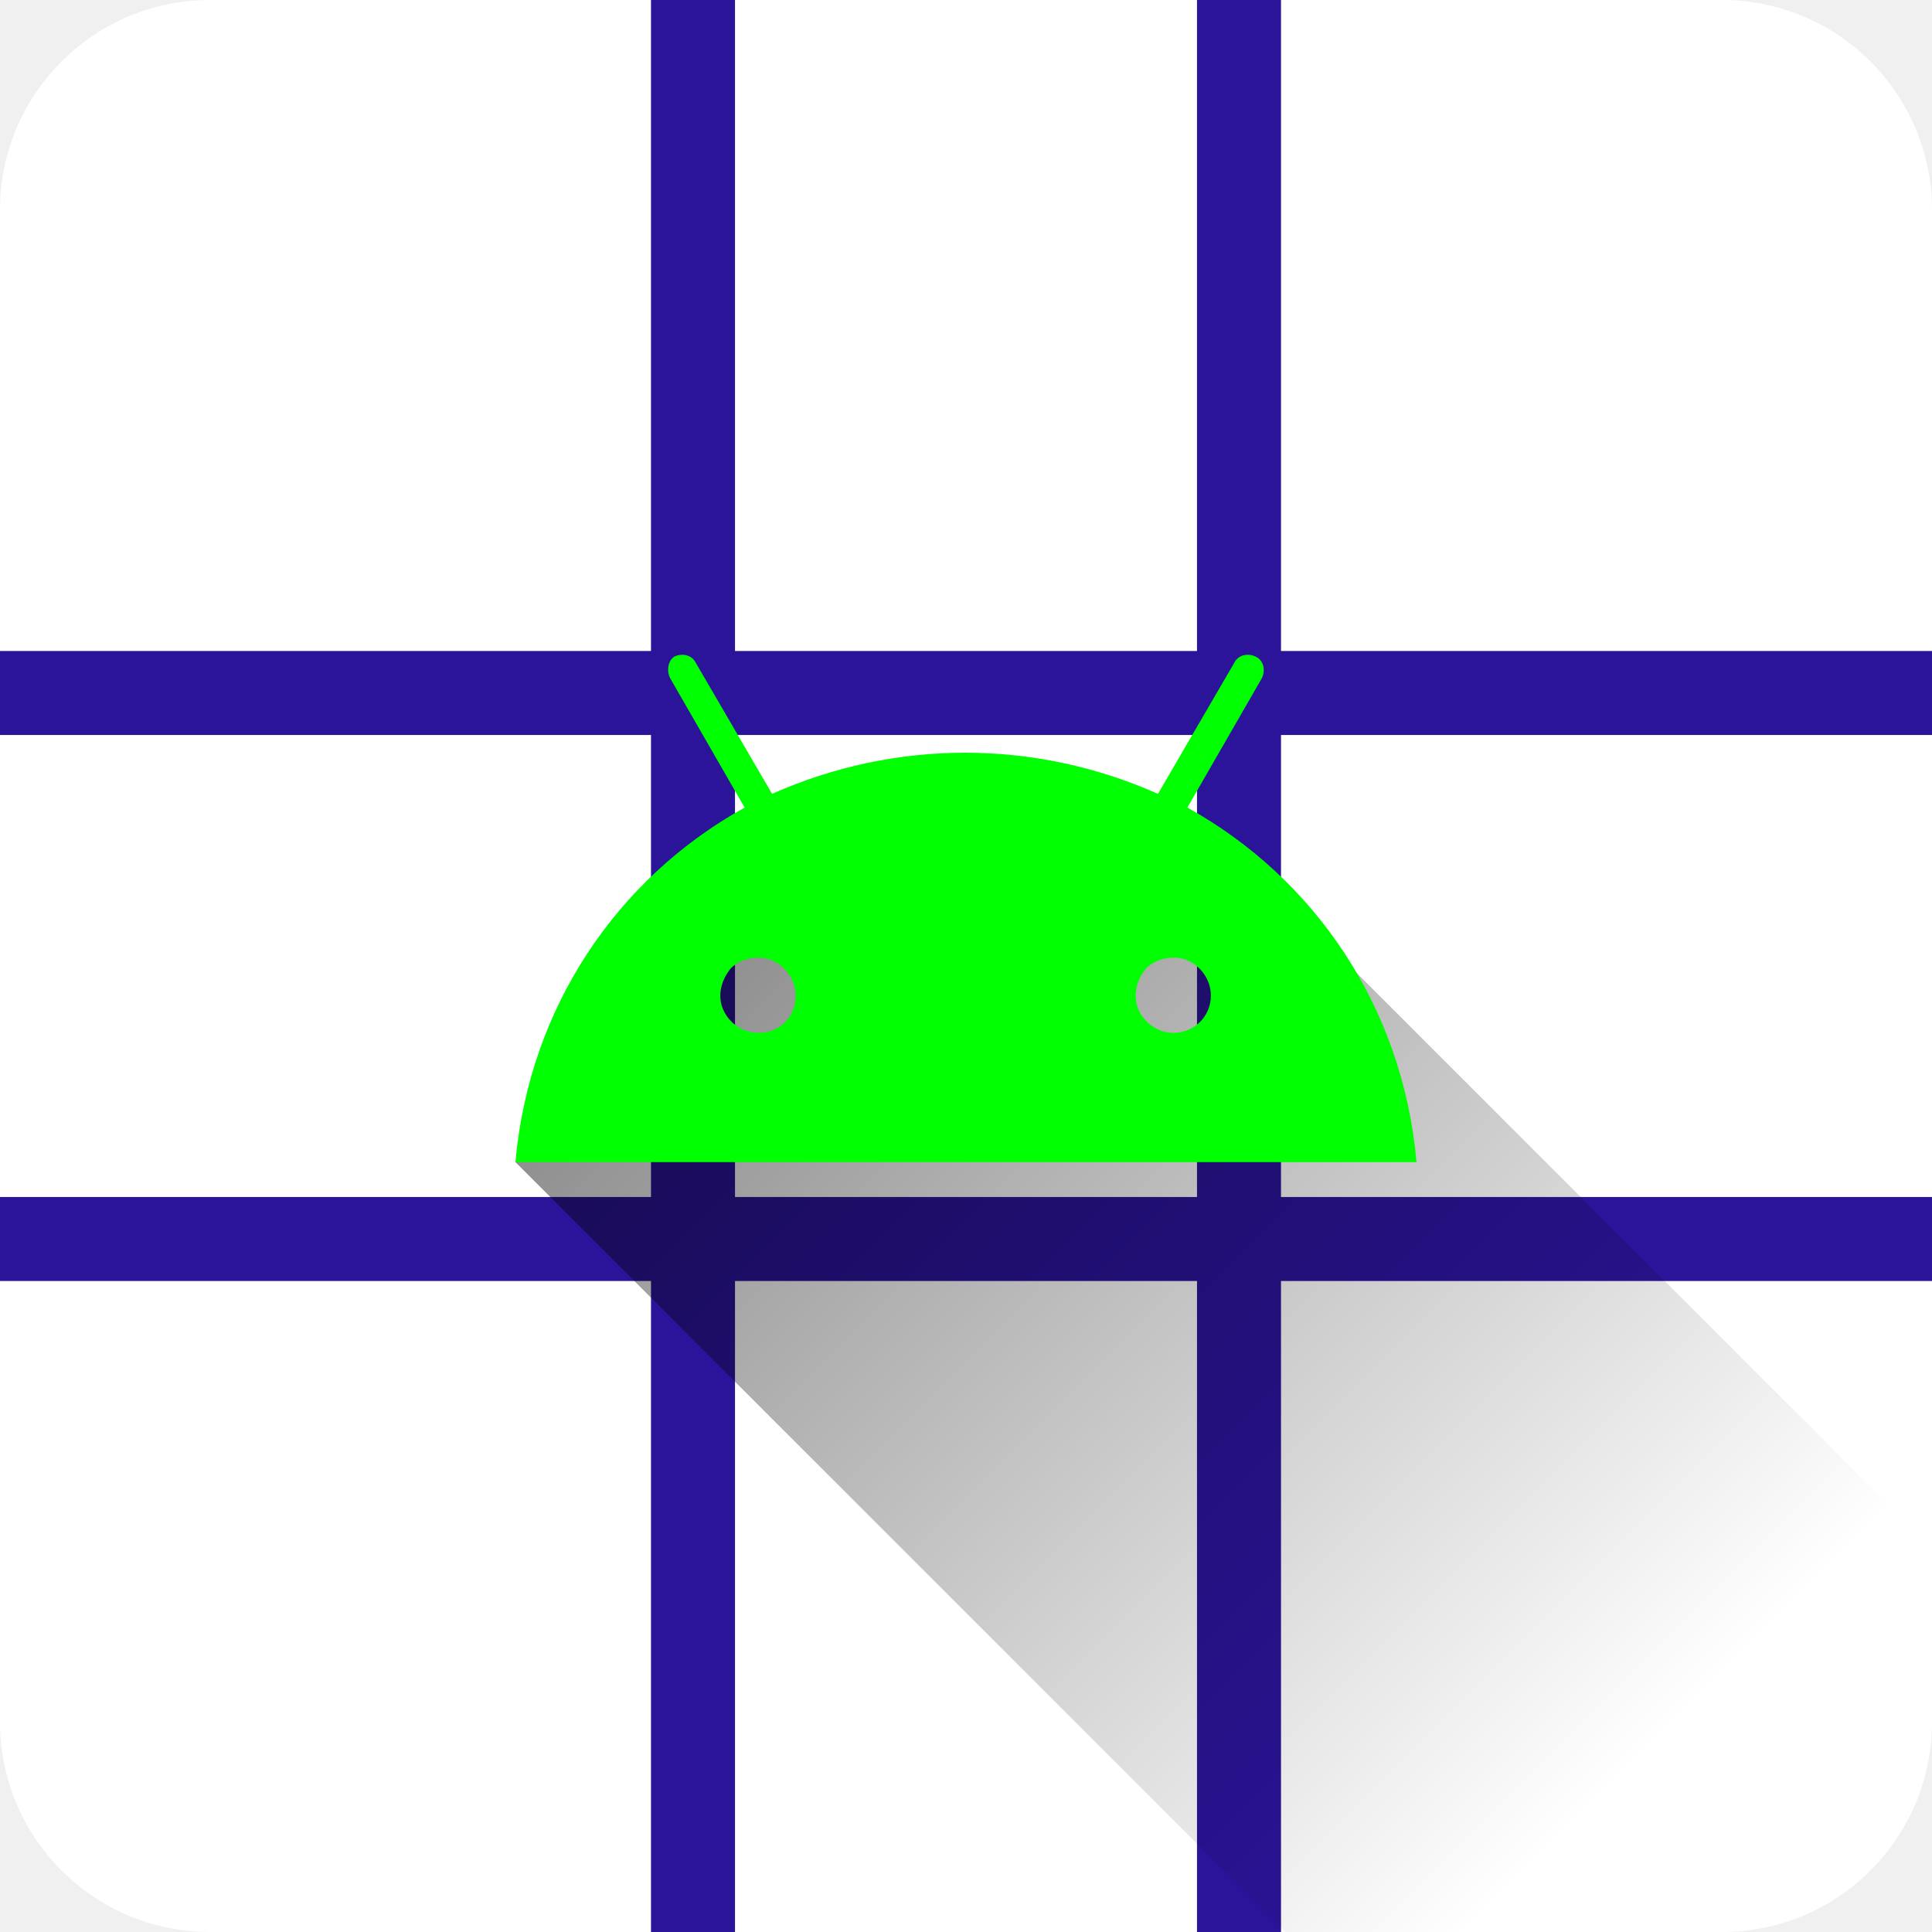
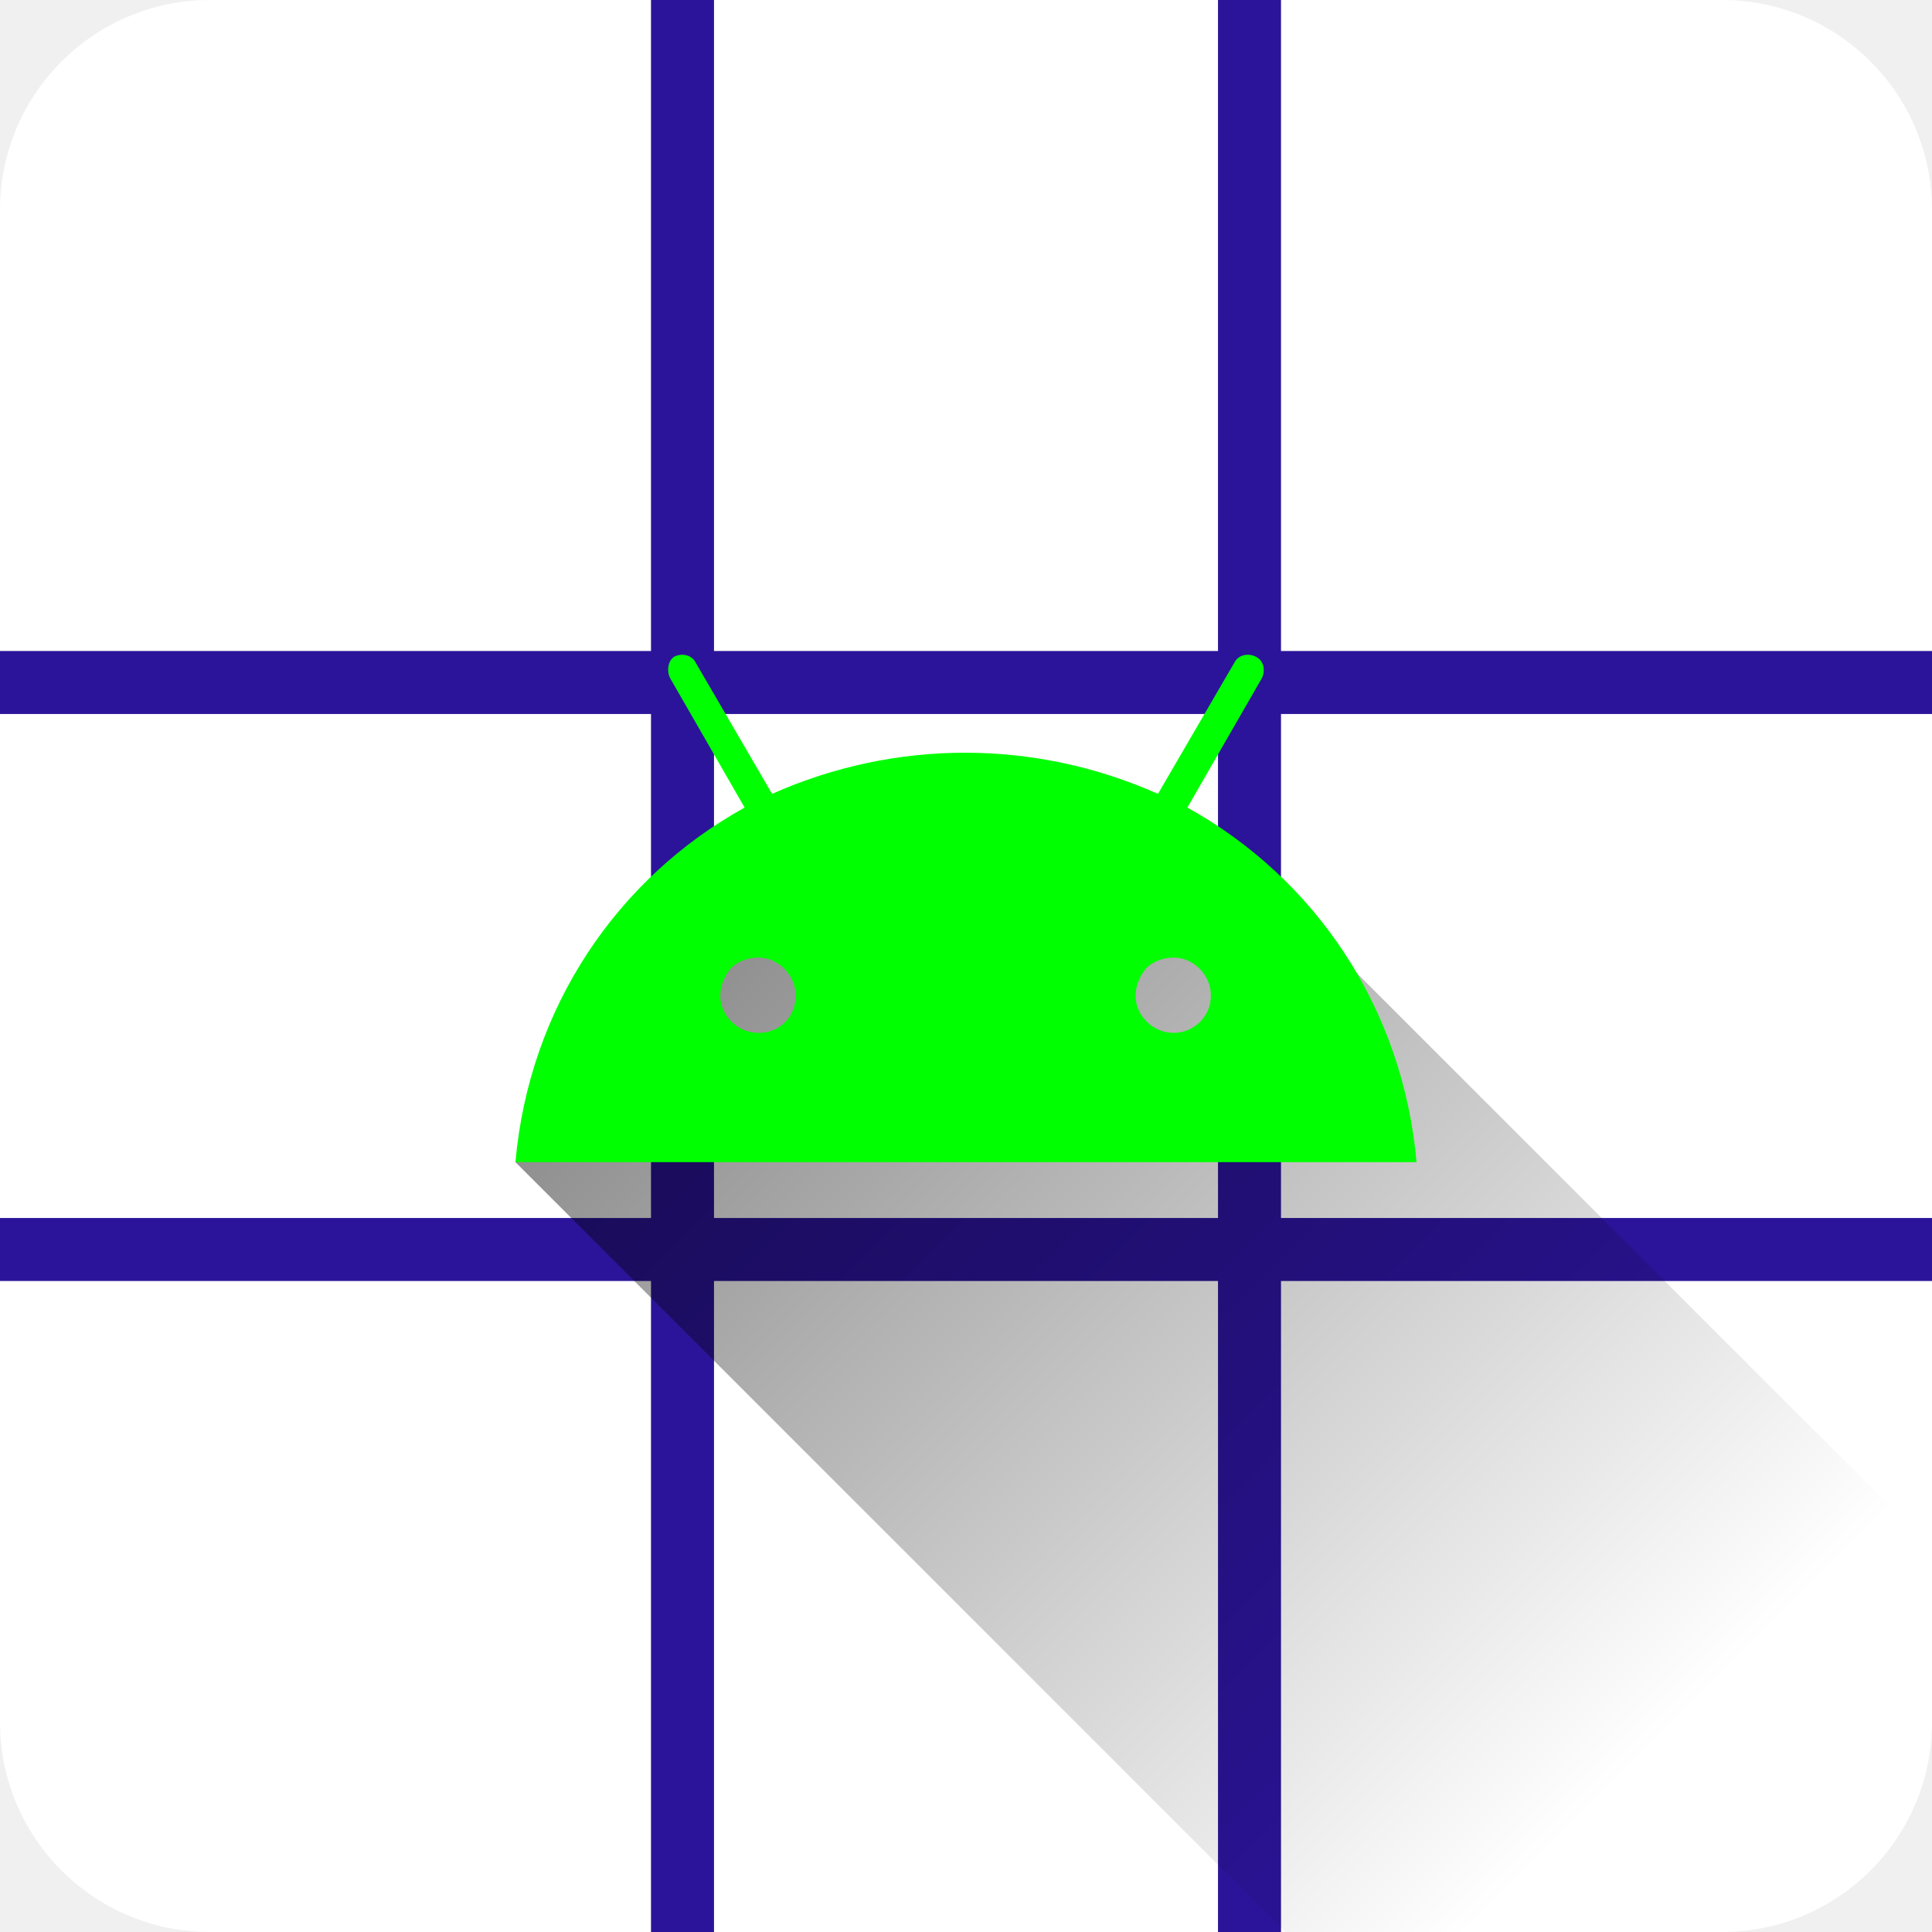
<svg xmlns="http://www.w3.org/2000/svg" xmlns:xlink="http://www.w3.org/1999/xlink" width="460mm" height="460mm" viewBox="0 0 460 460" version="1.1" id="svg1" xml:space="preserve">
  <defs id="defs1">
    <linearGradient id="linearGradient1">
      <stop style="stop-color:#000000;stop-opacity:0.439;" offset="0" id="stop1" />
      <stop style="stop-color:#000000;stop-opacity:0;" offset="0.822" id="stop2" />
    </linearGradient>
    <linearGradient xlink:href="#linearGradient1" id="linearGradient2" x1="42.159" y1="52.099" x2="96.041" y2="105.981" gradientUnits="userSpaceOnUse" />
  </defs>
  <rect style="display:inline;fill:#ffffff;stroke-width:0.265" id="rect1" width="460" height="460" x="0" y="0" rx="50" ry="50" />
-   <rect style="display:inline;fill:#2c149a;stroke-width:0.375" id="rect1-8" width="460" height="20" x="-3.5527137e-15" y="155" />
-   <rect style="display:inline;fill:#2c149a;stroke-width:0.375" id="rect1-1" width="460" height="20" x="0" y="285" />
-   <rect style="display:inline;fill:#2c149a;stroke-width:0.375" id="rect1-2" width="20" height="460" x="155" y="0" />
-   <rect style="display:inline;fill:#2c149a;stroke-width:0.375" id="rect1-23" width="20" height="460" x="285" y="0" />
+   <rect style="display:inline;fill:#2c149a;stroke-width:0.325" id="rect1-8" width="460" height="15" x="-3.5527137e-15" y="155" />
+   <rect style="display:inline;fill:#2c149a;stroke-width:0.325" id="rect1-1" width="460" height="15" x="0" y="290" />
+   <rect style="display:inline;fill:#2c149a;stroke-width:0.325" id="rect1-2" width="15" height="460" x="155" y="0" />
+   <rect style="display:inline;fill:#2c149a;stroke-width:0.325" id="rect1-23" width="15" height="460" x="290" y="0" />
  <g id="layer1">
    <g id="g1" transform="matrix(4.664256,0,0,4.664256,-21.86996,-21.47435)">
      <path id="path" d="m 31,63.928 c 0,0 6.4,-11 12.1,-13.1 7.2,-2.6 26,-1.4 26,-1.4 l 38.1,38.1 -0.2,21.4 -32,-1 z" fill="#00000044" style="fill:url(#linearGradient2);stroke-width:1.002;stroke-dasharray:none" />
      <path id="path_1" d="m 65.3,45.828 3.8,-6.6 c 0.2,-0.4 0.1,-0.9 -0.3,-1.1 -0.4,-0.2 -0.9,-0.1 -1.1,0.3 l -3.9,6.7 c -6.3,-2.8 -13.4,-2.8 -19.7,0 l -3.9,-6.7 c -0.2,-0.4 -0.7,-0.5 -1.1,-0.3 -0.3,0.2 -0.4,0.7 -0.2,1.1 l 3.8,6.6 c -6.5,3.6 -11,10.2 -11.7,18.1 h 46 c -0.7,-7.9 -5.2,-14.5 -11.7,-18.1 z m -21.9,11.5 c -0.8,0 -1.5,-0.5 -1.8,-1.2 -0.3,-0.7 -0.1,-1.5 0.4,-2.1 0.5,-0.5 1.4,-0.7 2.1,-0.4 0.7,0.3 1.2,1 1.2,1.8 0,1.1 -0.8,1.9 -1.9,1.9 z m 21.2,0 c -0.8,0 -1.5,-0.5 -1.8,-1.2 -0.3,-0.7 -0.1,-1.5 0.4,-2.1 0.5,-0.5 1.4,-0.7 2.1,-0.4 0.7,0.3 1.2,1 1.2,1.8 0,1.1 -0.9,1.9 -1.9,1.9 z" fill="#00ff00" stroke="#00000000" stroke-width="1" style="display:inline" />
    </g>
  </g>
</svg>
